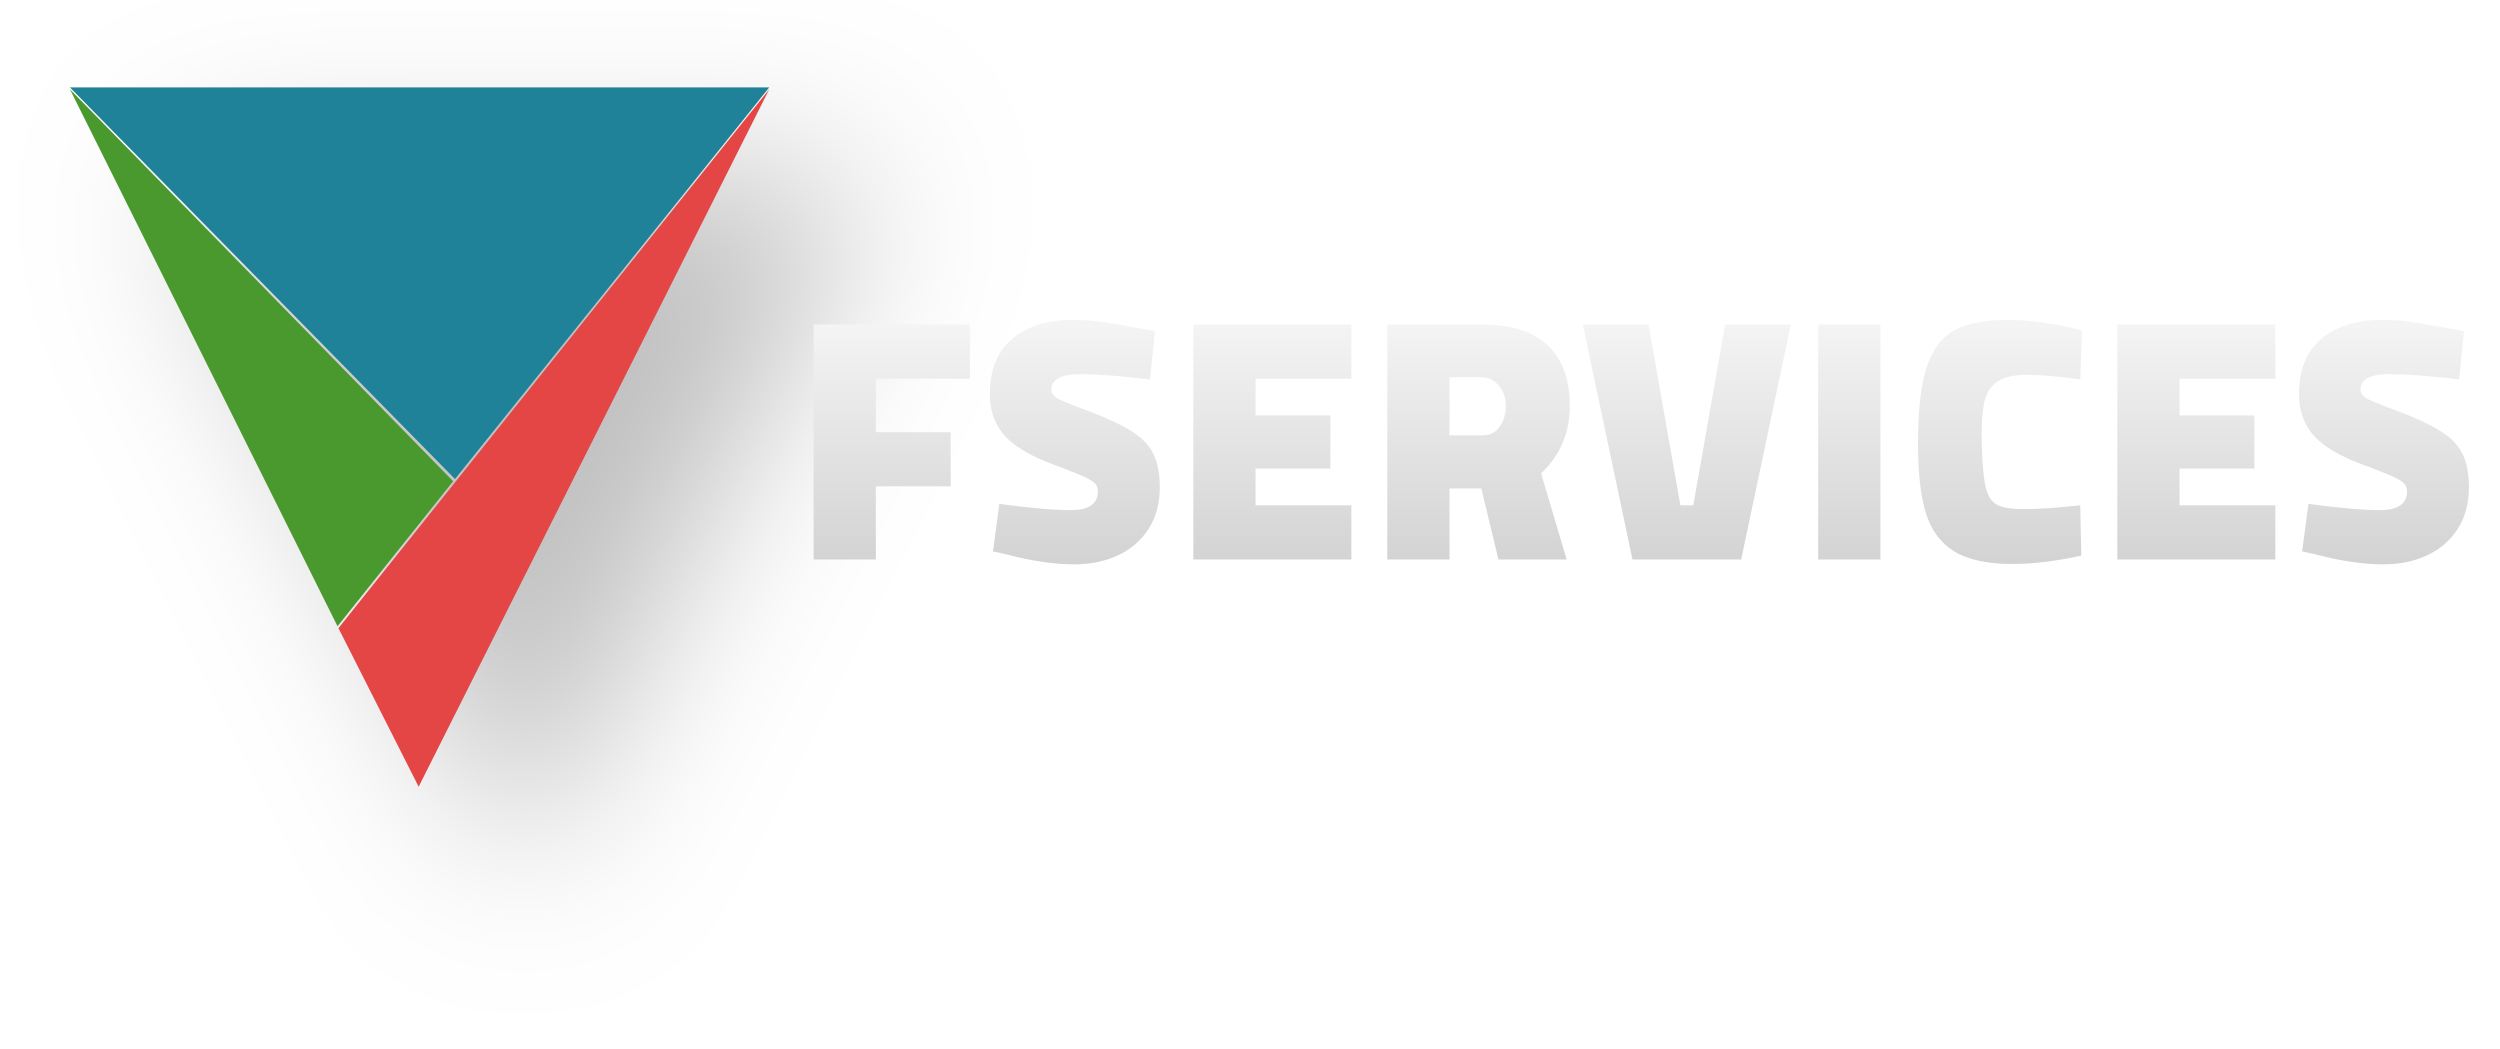
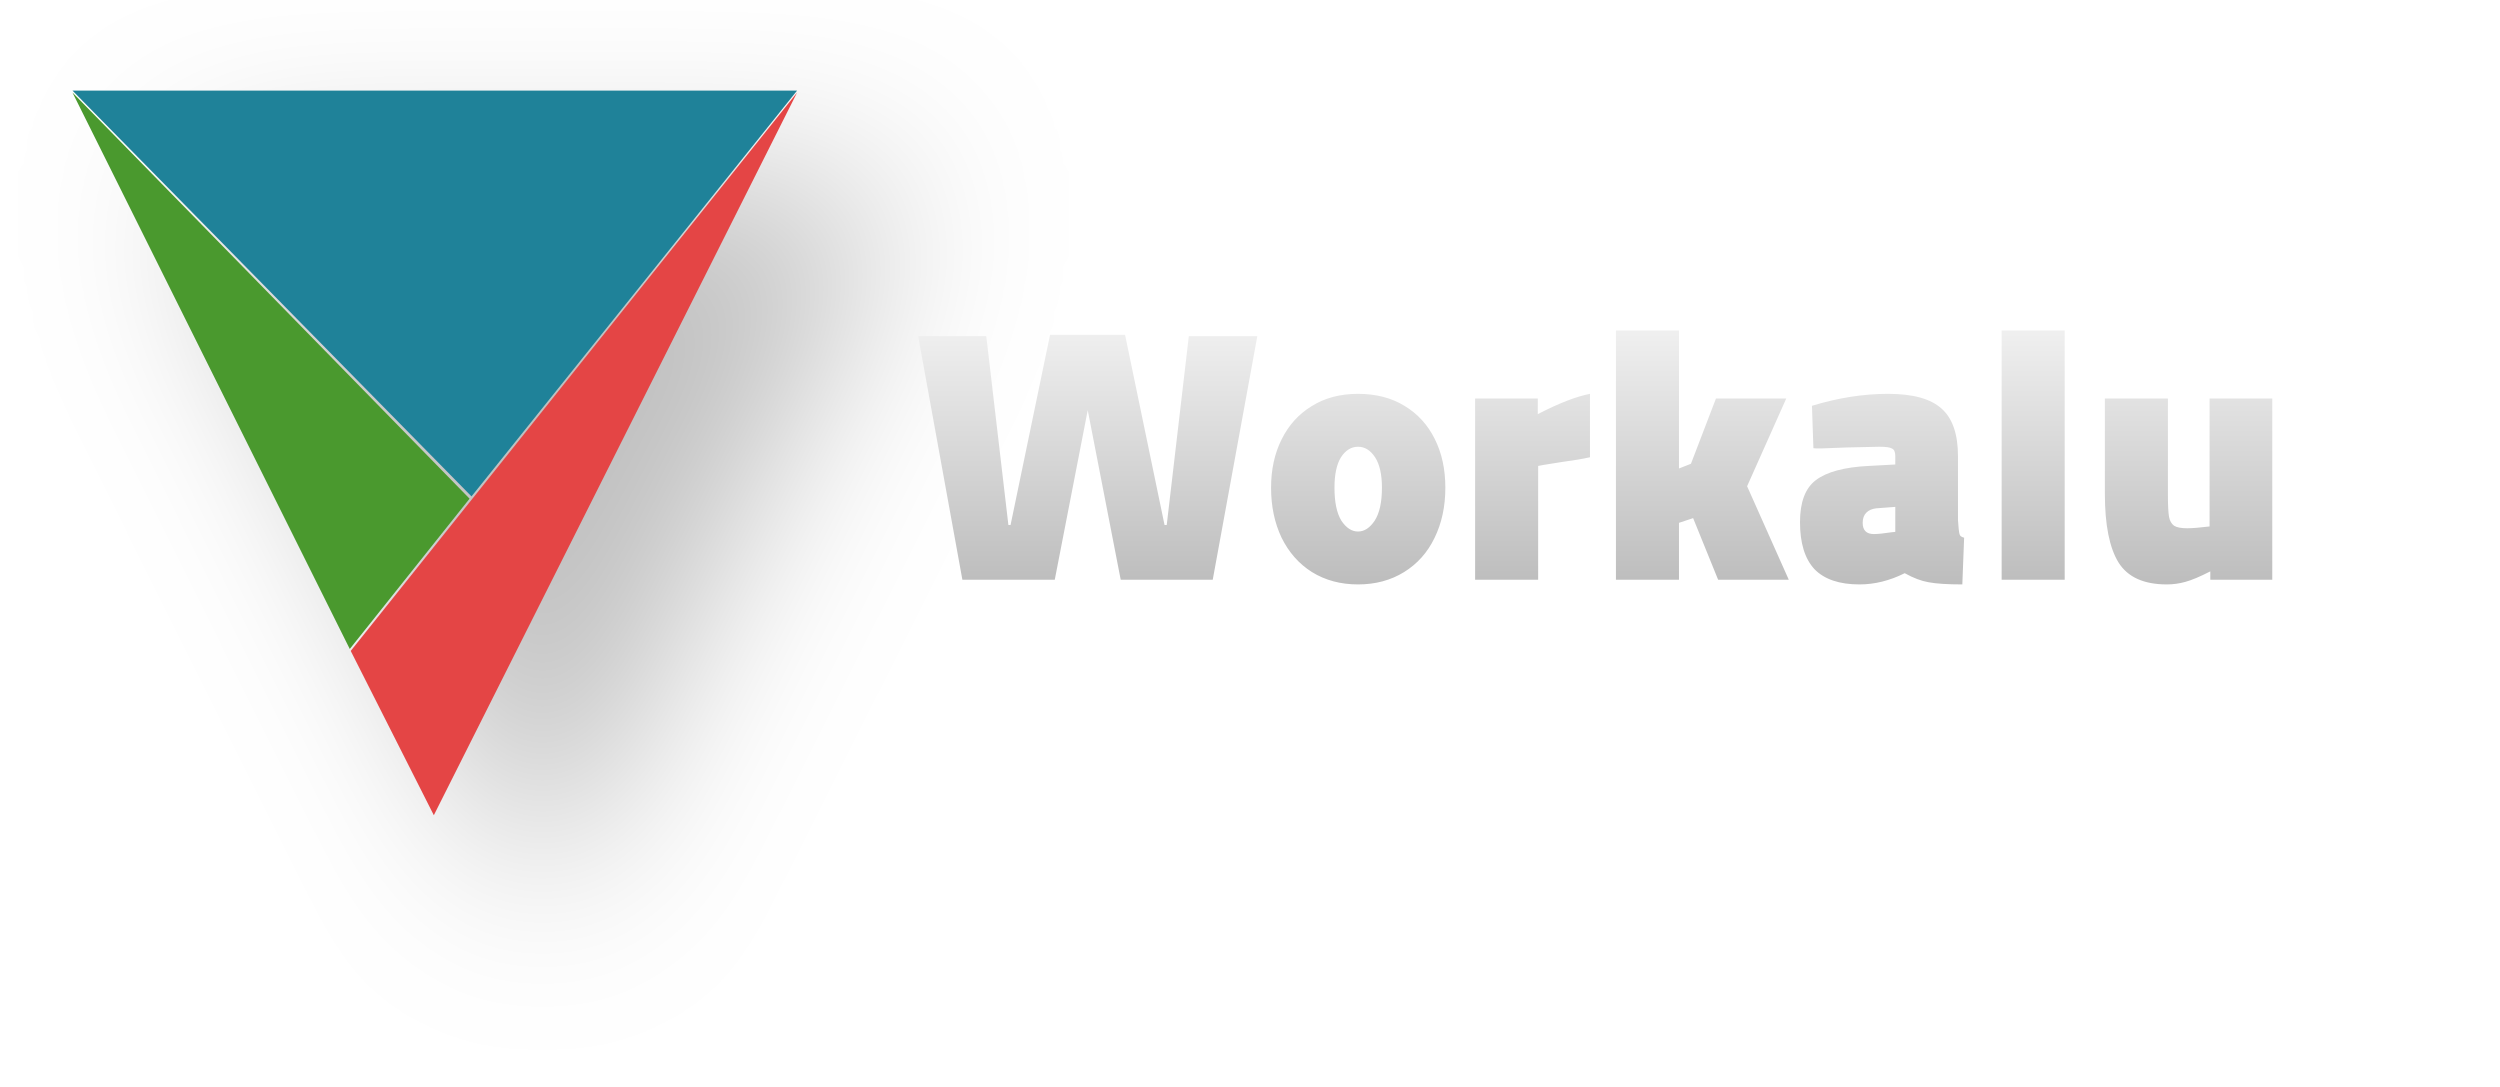
- <svg xmlns="http://www.w3.org/2000/svg" width="143" height="60" viewBox="0 0 143 60" fill="none">
+ <svg xmlns="http://www.w3.org/2000/svg" width="138" height="60" viewBox="0 0 138 60" fill="none">
  <g filter="url(#filter0_d)">
    <path d="M44 5.108L23.947 45L19.36 35.931L44 5.108Z" fill="#E44545" />
    <path d="M26.027 27.402L4 5L44 5L26.027 27.402Z" fill="#1F8299" />
    <path d="M25.92 27.527L19.307 35.823L4 5.108L25.92 27.527Z" fill="#4A992E" />
  </g>
-   <path d="M50.099 21.66V24.72H54.379V27.82H50.099V32H46.539V18.56H55.479V21.66H50.099ZM61.44 32.28C60.293 32.28 58.986 32.087 57.52 31.7L56.8 31.54L57.16 28.82C58.919 29.06 60.279 29.18 61.239 29.18C62.279 29.18 62.8 28.82 62.8 28.1C62.8 27.847 62.679 27.647 62.44 27.5C62.213 27.353 61.873 27.193 61.419 27.02C61.126 26.913 60.913 26.827 60.779 26.76C59.273 26.253 58.2 25.673 57.559 25.02C56.933 24.367 56.62 23.547 56.62 22.56C56.62 21.16 57.046 20.1 57.9 19.38C58.753 18.66 59.913 18.3 61.38 18.3C61.98 18.3 62.546 18.34 63.08 18.42C63.626 18.5 64.62 18.673 66.059 18.94L65.779 21.7C64.046 21.5 62.713 21.4 61.779 21.4C60.686 21.4 60.139 21.7 60.139 22.3C60.139 22.5 60.273 22.673 60.539 22.82C60.806 22.953 61.226 23.127 61.8 23.34C62.386 23.553 62.766 23.7 62.94 23.78C63.819 24.14 64.499 24.493 64.98 24.84C65.46 25.173 65.806 25.58 66.019 26.06C66.233 26.54 66.34 27.147 66.34 27.88C66.34 28.813 66.12 29.613 65.68 30.28C65.253 30.933 64.666 31.433 63.919 31.78C63.186 32.113 62.359 32.28 61.44 32.28ZM71.818 21.66V23.76H76.098V26.8H71.818V28.9H77.298V32H68.258V18.56H77.298V21.66H71.818ZM79.352 18.56H84.732C86.412 18.56 87.672 18.953 88.512 19.74C89.365 20.527 89.792 21.687 89.792 23.22C89.792 24.753 89.245 26.04 88.152 27.08L89.612 32H85.712L84.732 27.94H82.912V32H79.352V18.56ZM84.792 24.9C85.218 24.9 85.545 24.74 85.772 24.42C86.012 24.087 86.132 23.687 86.132 23.22C86.132 22.767 85.998 22.38 85.732 22.06C85.478 21.74 85.145 21.58 84.732 21.58H82.912V24.9H84.792ZM90.536 18.56H94.296L96.116 28.9H96.856L98.676 18.56H102.436L99.596 32H93.376L90.536 18.56ZM104 18.56H107.56V32H104V18.56ZM115.11 32.26C113.656 32.26 112.536 32.013 111.75 31.52C110.976 31.027 110.443 30.293 110.15 29.32C109.856 28.333 109.71 27.02 109.71 25.38C109.71 23.46 109.876 21.993 110.21 20.98C110.556 19.967 111.09 19.267 111.81 18.88C112.53 18.493 113.53 18.3 114.81 18.3C116.116 18.3 117.543 18.5 119.09 18.9L118.99 21.7C117.736 21.527 116.723 21.44 115.95 21.44C115.243 21.44 114.703 21.553 114.33 21.78C113.956 21.993 113.696 22.34 113.55 22.82C113.416 23.287 113.35 23.953 113.35 24.82C113.35 25.26 113.356 25.6 113.37 25.84C113.41 26.827 113.49 27.54 113.61 27.98C113.73 28.42 113.943 28.72 114.25 28.88C114.556 29.04 115.05 29.12 115.73 29.12C116.65 29.12 117.736 29.047 118.99 28.9L119.05 31.78C117.61 32.1 116.296 32.26 115.11 32.26ZM124.67 21.66V23.76H128.95V26.8H124.67V28.9H130.15V32H121.11V18.56H130.15V21.66H124.67ZM136.322 32.28C135.176 32.28 133.869 32.087 132.402 31.7L131.682 31.54L132.042 28.82C133.802 29.06 135.162 29.18 136.122 29.18C137.162 29.18 137.682 28.82 137.682 28.1C137.682 27.847 137.562 27.647 137.322 27.5C137.096 27.353 136.756 27.193 136.302 27.02C136.009 26.913 135.796 26.827 135.662 26.76C134.156 26.253 133.082 25.673 132.442 25.02C131.816 24.367 131.502 23.547 131.502 22.56C131.502 21.16 131.929 20.1 132.782 19.38C133.636 18.66 134.796 18.3 136.262 18.3C136.862 18.3 137.429 18.34 137.962 18.42C138.509 18.5 139.502 18.673 140.942 18.94L140.662 21.7C138.929 21.5 137.596 21.4 136.662 21.4C135.569 21.4 135.022 21.7 135.022 22.3C135.022 22.5 135.156 22.673 135.422 22.82C135.689 22.953 136.109 23.127 136.682 23.34C137.269 23.553 137.649 23.7 137.822 23.78C138.702 24.14 139.382 24.493 139.862 24.84C140.342 25.173 140.689 25.58 140.902 26.06C141.116 26.54 141.222 27.147 141.222 27.88C141.222 28.813 141.002 29.613 140.562 30.28C140.136 30.933 139.549 31.433 138.802 31.78C138.069 32.113 137.242 32.28 136.322 32.28Z" fill="url(#paint0_linear)" />
+   <path d="M50.683 18.56H54.443L55.663 28.98H55.783L57.963 18.48H62.103L64.283 28.98H64.403L65.623 18.56H69.403L66.943 32H61.863L60.043 22.64L58.223 32H53.123L50.683 18.56ZM74.963 32.26C74.003 32.26 73.156 32.033 72.423 31.58C71.703 31.127 71.143 30.493 70.743 29.68C70.356 28.867 70.163 27.947 70.163 26.92C70.163 25.92 70.356 25.033 70.743 24.26C71.13 23.473 71.683 22.86 72.403 22.42C73.123 21.967 73.976 21.74 74.963 21.74C75.95 21.74 76.803 21.96 77.523 22.4C78.256 22.84 78.816 23.453 79.203 24.24C79.59 25.013 79.783 25.907 79.783 26.92C79.783 27.96 79.583 28.887 79.183 29.7C78.796 30.5 78.236 31.127 77.503 31.58C76.77 32.033 75.923 32.26 74.963 32.26ZM74.963 29.34C75.31 29.34 75.616 29.14 75.883 28.74C76.15 28.327 76.283 27.72 76.283 26.92C76.283 26.187 76.156 25.627 75.903 25.24C75.65 24.853 75.336 24.66 74.963 24.66C74.59 24.66 74.276 24.853 74.023 25.24C73.783 25.627 73.663 26.187 73.663 26.92C73.663 27.72 73.79 28.327 74.043 28.74C74.31 29.14 74.616 29.34 74.963 29.34ZM81.426 22H84.886V22.86C86.046 22.26 87.006 21.887 87.766 21.74V25.24C87.353 25.333 86.84 25.42 86.226 25.5C86.12 25.513 85.786 25.567 85.226 25.66L84.906 25.72V32H81.426V22ZM89.2 18.24H92.68V25.86L93.34 25.6L94.72 22H98.6L96.44 26.84L98.74 32H94.84L93.46 28.6L92.68 28.86V32H89.2V18.24ZM102.64 32.26C101.533 32.26 100.707 31.98 100.16 31.42C99.627 30.847 99.36 29.98 99.36 28.82C99.36 27.713 99.653 26.94 100.24 26.5C100.84 26.047 101.807 25.787 103.14 25.72L104.62 25.64V25.18C104.62 24.953 104.56 24.813 104.44 24.76C104.333 24.693 104.1 24.66 103.74 24.66L101.94 24.7C100.793 24.753 100.18 24.767 100.1 24.74L100.02 22.4C101.46 21.96 102.86 21.74 104.22 21.74C105.593 21.74 106.58 22.013 107.18 22.56C107.78 23.093 108.08 23.967 108.08 25.18V28.7C108.093 28.847 108.107 29.013 108.12 29.2C108.133 29.373 108.16 29.493 108.2 29.56C108.24 29.613 108.313 29.653 108.42 29.68L108.32 32.26C107.493 32.26 106.873 32.22 106.46 32.14C106.06 32.073 105.62 31.907 105.14 31.64C104.313 32.053 103.48 32.26 102.64 32.26ZM103.44 29.48C103.653 29.48 103.98 29.447 104.42 29.38L104.62 29.36V27.98L103.56 28.06C103.333 28.087 103.153 28.167 103.02 28.3C102.887 28.433 102.82 28.62 102.82 28.86C102.82 29.273 103.027 29.48 103.44 29.48ZM110.491 18.24H113.971V32H110.491V18.24ZM119.609 32.26C118.343 32.26 117.456 31.86 116.949 31.06C116.443 30.247 116.189 28.98 116.189 27.26V22H119.669V27.34C119.669 27.887 119.689 28.28 119.729 28.52C119.769 28.747 119.863 28.913 120.009 29.02C120.156 29.113 120.396 29.16 120.729 29.16C121.009 29.16 121.423 29.127 121.969 29.06V22H125.429V32H122.009V31.54C121.436 31.833 120.976 32.027 120.629 32.12C120.296 32.213 119.956 32.26 119.609 32.26Z" fill="url(#paint0_linear)" />
  <defs>
    <filter id="filter0_d" x="0" y="0" width="60" height="60" filterUnits="userSpaceOnUse" color-interpolation-filters="sRGB">
      <feFlood flood-opacity="0" result="BackgroundImageFix" />
      <feColorMatrix in="SourceAlpha" type="matrix" values="0 0 0 0 0 0 0 0 0 0 0 0 0 0 0 0 0 0 127 0" />
      <feOffset dx="6" dy="5" />
      <feGaussianBlur stdDeviation="5" />
      <feColorMatrix type="matrix" values="0 0 0 0 0 0 0 0 0 0 0 0 0 0 0 0 0 0 0.25 0" />
      <feBlend mode="normal" in2="BackgroundImageFix" result="effect1_dropShadow" />
      <feBlend mode="normal" in="SourceGraphic" in2="effect1_dropShadow" result="shape" />
    </filter>
-     <linearGradient id="paint0_linear" x1="93.5" y1="14" x2="93.5" y2="35" gradientUnits="userSpaceOnUse">
+     <linearGradient id="paint0_linear" x1="88.5" y1="14" x2="88.5" y2="35" gradientUnits="userSpaceOnUse">
      <stop stop-color="white" />
-       <stop offset="1" stop-color="#CCCCCC" />
+       <stop offset="1" stop-color="#B3B3B3" />
    </linearGradient>
  </defs>
</svg>
